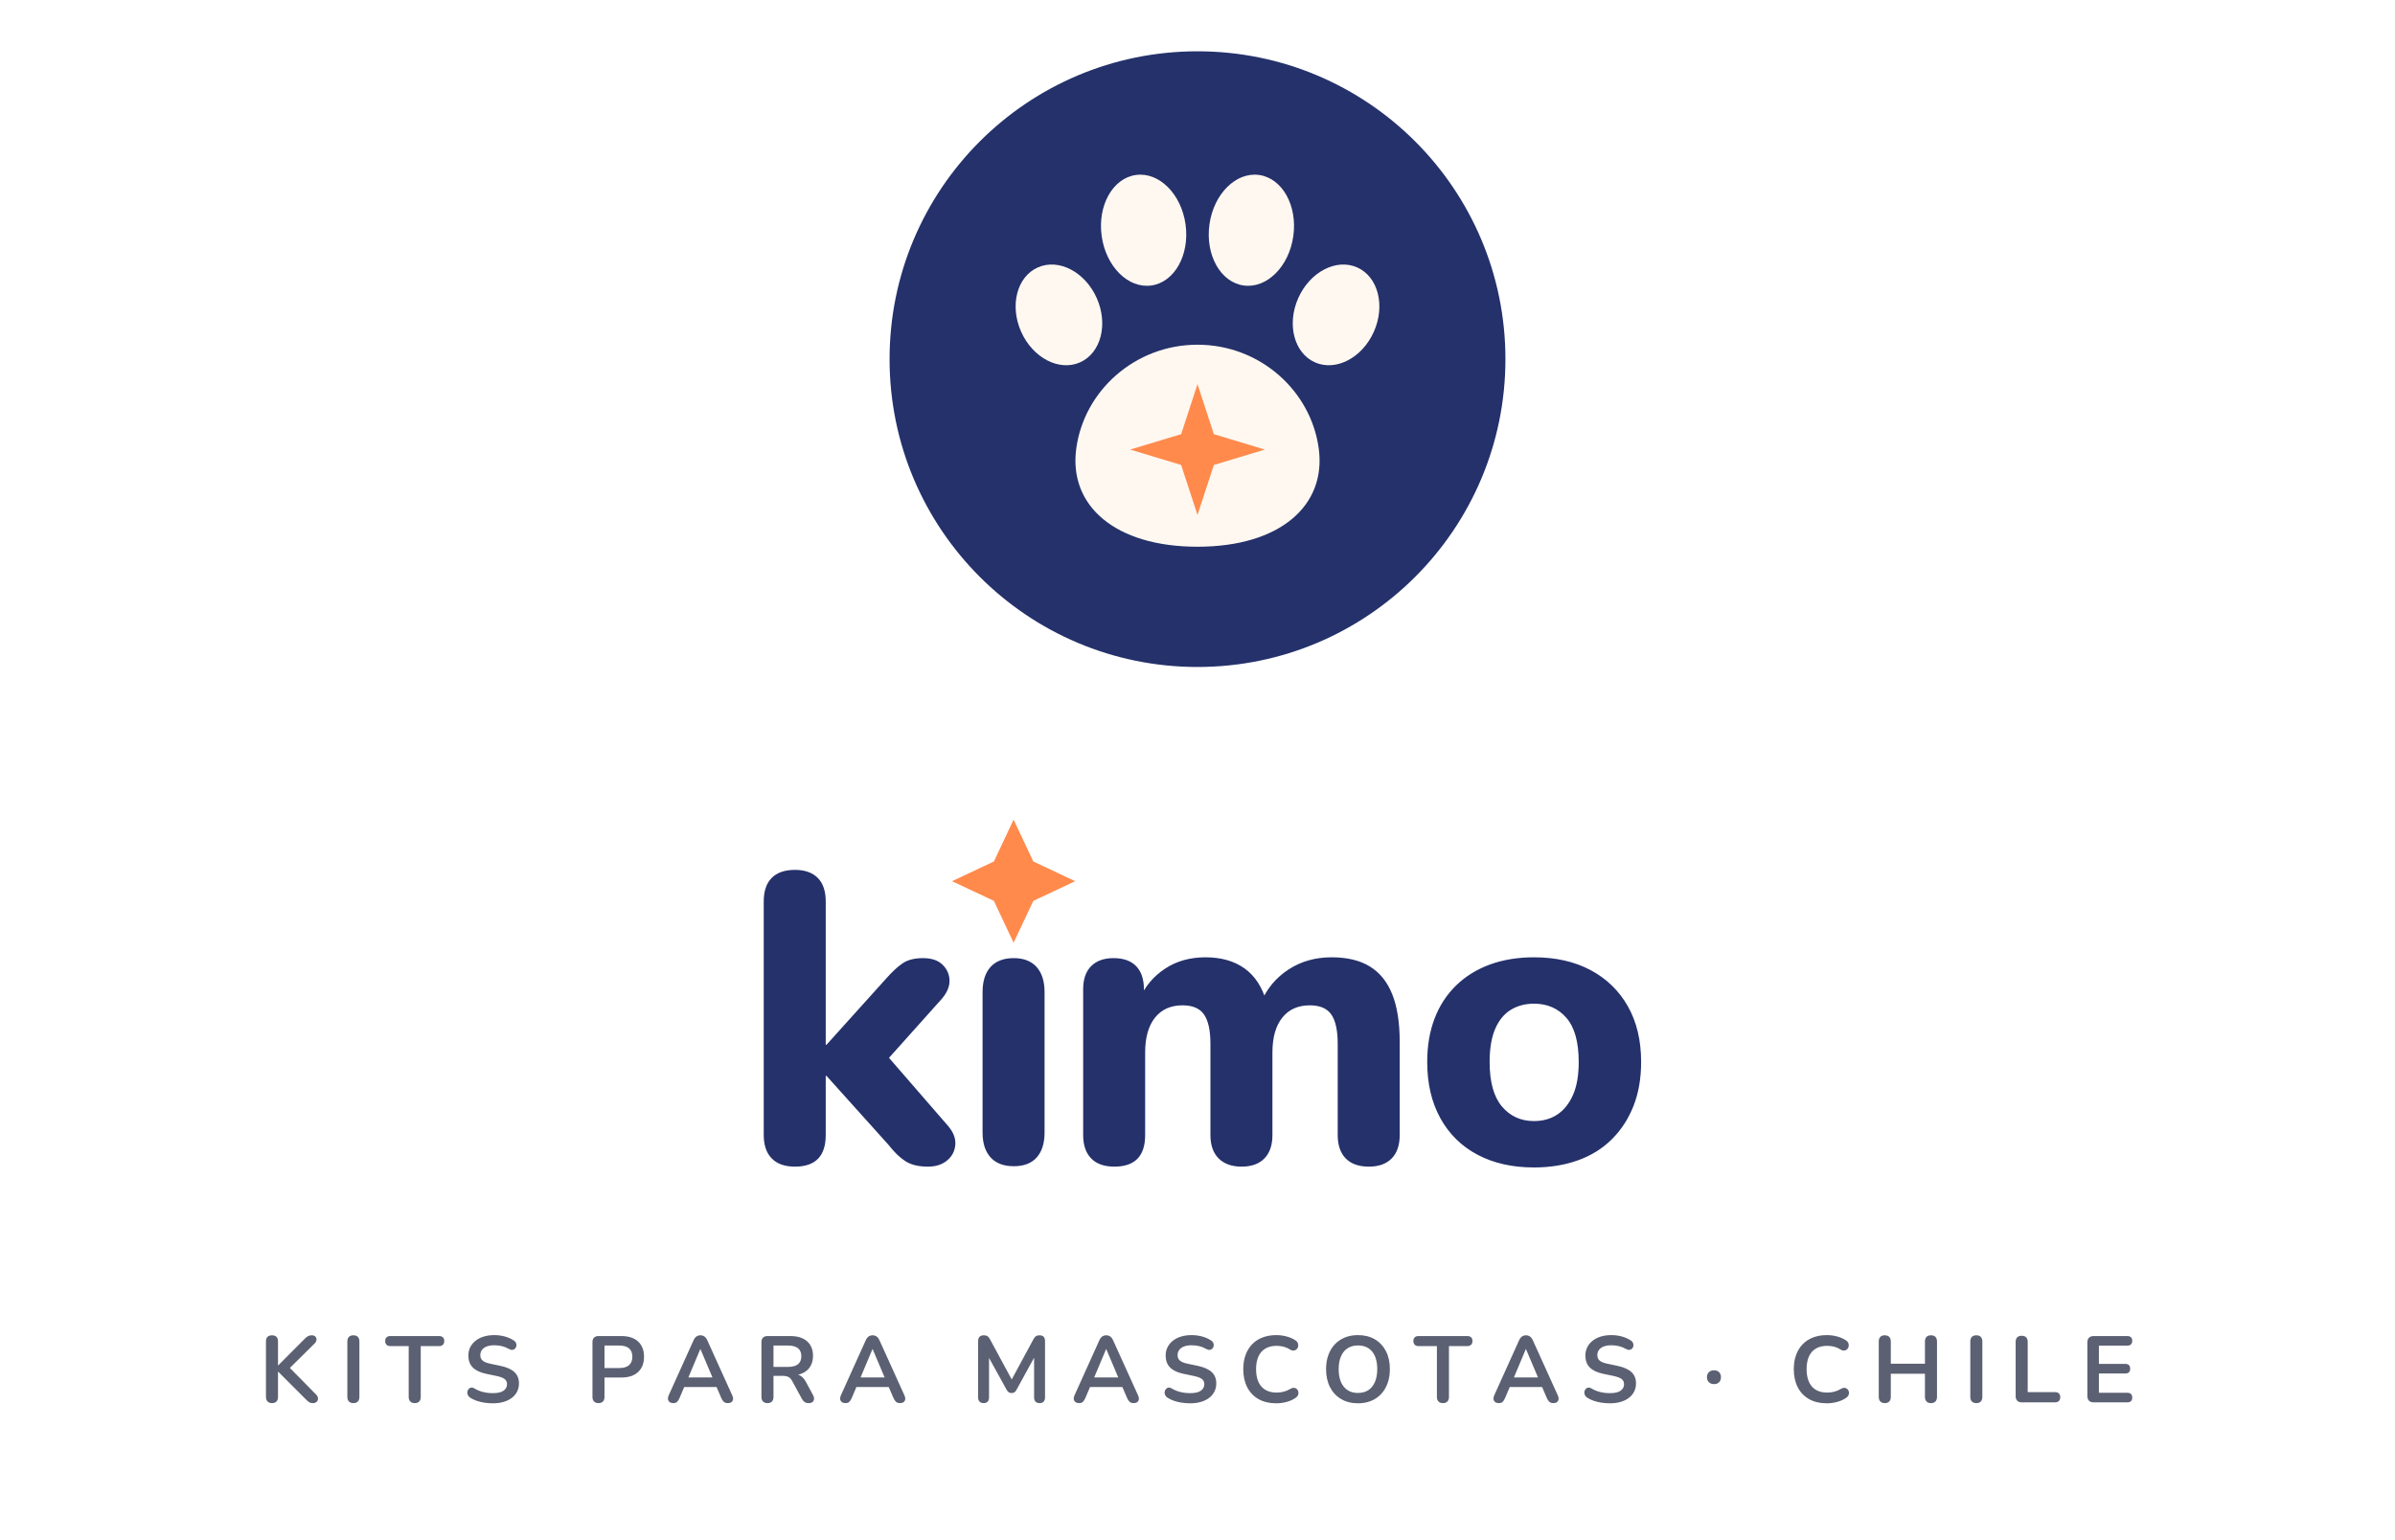
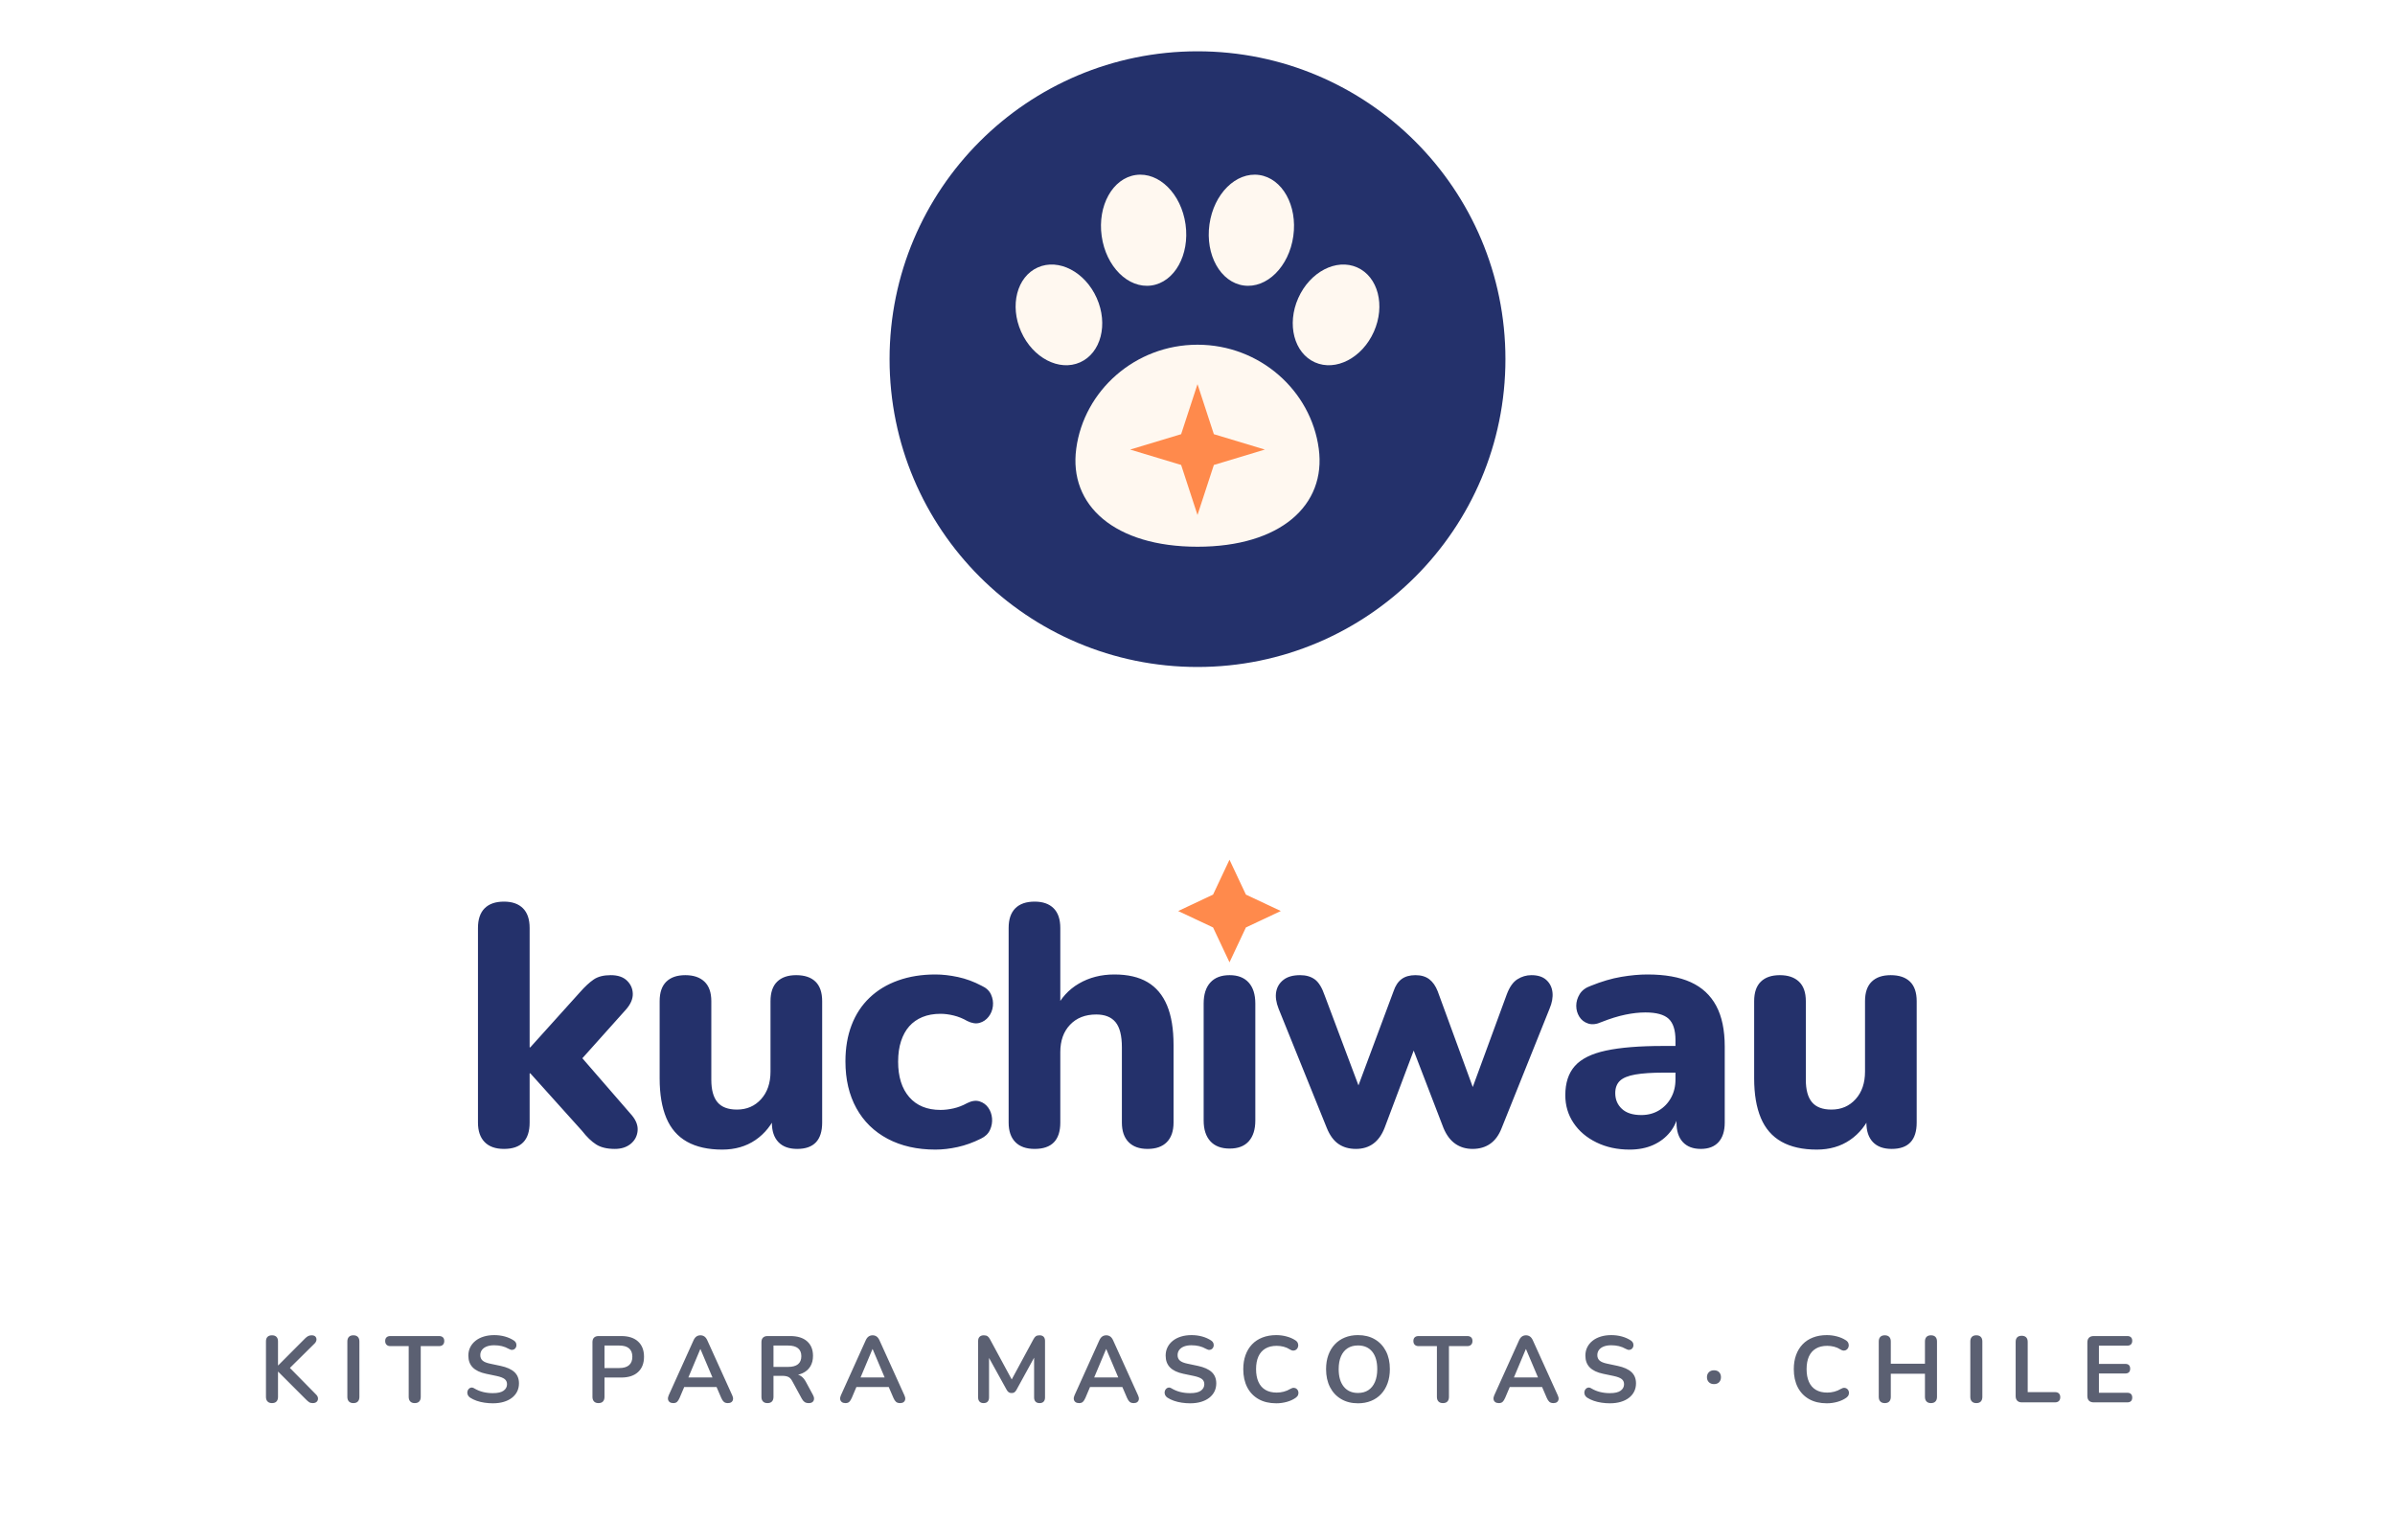
- <svg xmlns="http://www.w3.org/2000/svg" viewBox="0 0 280 180" role="img" aria-label="Kimo">
+ <svg xmlns="http://www.w3.org/2000/svg" viewBox="0 0 280 180" role="img" aria-label="Kuchiwau">
  <g transform="translate(104 6) scale(1.125)">
    <circle cx="32" cy="32" r="32" fill="#24316B" />
    <g fill="#FFF8F0">
      <path d="M32 51.5c-8.6 0-13.4-4.3-12.6-10.2.8-6 6.1-10.8 12.6-10.8s11.8 4.8 12.6 10.8c.8 5.9-4 10.2-12.6 10.2z" />
      <ellipse cx="17.6" cy="27.4" rx="4.3" ry="5.4" transform="rotate(-24 17.6 27.4)" />
      <ellipse cx="26.4" cy="18.6" rx="4.4" ry="5.8" transform="rotate(-8 26.4 18.6)" />
      <ellipse cx="37.6" cy="18.6" rx="4.4" ry="5.8" transform="rotate(8 37.6 18.6)" />
      <ellipse cx="46.4" cy="27.4" rx="4.3" ry="5.4" transform="rotate(24 46.4 27.4)" />
    </g>
    <path fill="#FF8A4C" d="M32 34.6l1.7 5.2 5.3 1.6-5.3 1.6L32 48.2l-1.7-5.2-5.3-1.6 5.3-1.6z" />
  </g>
-   <path fill="#24316B" d="M92.936 136.432Q91.16 136.432 90.224 135.472Q89.288 134.512 89.288 132.736V105.424Q89.288 103.6 90.224 102.664Q91.16 101.728 92.936 101.728Q94.664 101.728 95.6 102.664Q96.536 103.6 96.536 105.424V122.176H96.632L103.592 114.448Q104.648 113.248 105.536 112.648Q106.424 112.048 107.912 112.048Q109.4 112.048 110.192 112.816Q110.984 113.584 111.008 114.664Q111.032 115.744 110.072 116.848L102.728 125.056V122.32L110.888 131.728Q111.8 132.832 111.68 133.936Q111.56 135.04 110.696 135.736Q109.832 136.432 108.488 136.432Q106.856 136.432 105.872 135.808Q104.888 135.184 103.88 133.888L96.632 125.824H96.536V132.736Q96.536 136.432 92.936 136.432ZM118.52 136.384Q116.744 136.384 115.808 135.352Q114.872 134.32 114.872 132.448V116.032Q114.872 114.112 115.808 113.08Q116.744 112.048 118.52 112.048Q120.248 112.048 121.184 113.08Q122.12 114.112 122.12 116.032V132.448Q122.12 134.32 121.208 135.352Q120.296 136.384 118.52 136.384ZM130.28 136.432Q128.504 136.432 127.568 135.472Q126.632 134.512 126.632 132.736V115.696Q126.632 113.92 127.568 112.984Q128.504 112.048 130.184 112.048Q131.912 112.048 132.824 112.984Q133.736 113.92 133.736 115.696V118.768L133.208 116.848Q134.168 114.64 136.184 113.296Q138.2 111.952 140.936 111.952Q143.672 111.952 145.496 113.248Q147.32 114.544 148.088 117.232H147.416Q148.472 114.784 150.656 113.368Q152.84 111.952 155.672 111.952Q158.408 111.952 160.16 113.032Q161.912 114.112 162.776 116.296Q163.64 118.48 163.64 121.84V132.736Q163.64 134.512 162.704 135.472Q161.768 136.432 160.04 136.432Q158.264 136.432 157.328 135.472Q156.392 134.512 156.392 132.736V122.08Q156.392 119.728 155.648 118.648Q154.904 117.568 153.128 117.568Q151.064 117.568 149.912 119.008Q148.76 120.448 148.76 123.088V132.736Q148.76 134.512 147.824 135.472Q146.888 136.432 145.16 136.432Q143.432 136.432 142.472 135.472Q141.512 134.512 141.512 132.736V122.08Q141.512 119.728 140.768 118.648Q140.024 117.568 138.248 117.568Q136.184 117.568 135.032 119.008Q133.88 120.448 133.88 123.088V132.736Q133.88 136.432 130.28 136.432ZM179.336 136.528Q175.544 136.528 172.736 135.04Q169.928 133.552 168.392 130.768Q166.856 127.984 166.856 124.192Q166.856 121.36 167.72 119.104Q168.584 116.848 170.24 115.24Q171.896 113.632 174.2 112.792Q176.504 111.952 179.336 111.952Q183.128 111.952 185.936 113.44Q188.744 114.928 190.304 117.664Q191.864 120.4 191.864 124.192Q191.864 127.072 190.976 129.328Q190.088 131.584 188.456 133.216Q186.824 134.848 184.496 135.688Q182.168 136.528 179.336 136.528ZM179.336 131.104Q180.92 131.104 182.072 130.336Q183.224 129.568 183.896 128.056Q184.568 126.544 184.568 124.192Q184.568 120.688 183.128 119.032Q181.688 117.376 179.336 117.376Q177.8 117.376 176.624 118.096Q175.448 118.816 174.8 120.328Q174.152 121.84 174.152 124.192Q174.152 127.696 175.592 129.4Q177.032 131.104 179.336 131.104Z" />
-   <path fill="#FF8A4C" d="M118.5 95.85L120.804 100.746L125.7 103.05L120.804 105.354L118.5 110.25L116.196 105.354L111.3 103.05L116.196 100.746Z" />
+   <path fill="#24316B" d="M58.92 134.36Q57.44 134.36 56.66 133.56Q55.88 132.76 55.88 131.28V108.52Q55.88 107.0 56.66 106.22Q57.44 105.44 58.92 105.44Q60.36 105.44 61.14 106.22Q61.92 107.0 61.92 108.52V122.48H62.0L67.8 116.04Q68.68 115.04 69.42 114.54Q70.16 114.04 71.4 114.04Q72.64 114.04 73.3 114.68Q73.96 115.32 73.98 116.22Q74.0 117.12 73.2 118.04L67.08 124.88V122.6L73.88 130.44Q74.64 131.36 74.54 132.28Q74.44 133.2 73.72 133.78Q73.0 134.36 71.88 134.36Q70.52 134.36 69.7 133.84Q68.88 133.32 68.04 132.24L62.0 125.52H61.92V131.28Q61.92 134.36 58.92 134.36ZM84.44 134.44Q81.96 134.44 80.32 133.52Q78.68 132.6 77.9 130.74Q77.12 128.88 77.12 126.12V117.08Q77.12 115.56 77.9 114.8Q78.68 114.04 80.12 114.04Q81.56 114.04 82.36 114.8Q83.16 115.56 83.16 117.08V126.28Q83.16 128.04 83.88 128.9Q84.6 129.76 86.16 129.76Q87.88 129.76 88.98 128.54Q90.08 127.32 90.08 125.32V117.08Q90.08 115.56 90.86 114.8Q91.64 114.04 93.08 114.04Q94.56 114.04 95.34 114.8Q96.12 115.56 96.12 117.08V131.28Q96.12 134.36 93.2 134.36Q91.76 134.36 91.0 133.56Q90.24 132.76 90.24 131.28V128.6L90.84 130.16Q89.96 132.2 88.32 133.32Q86.68 134.44 84.44 134.44ZM109.36 134.44Q106.16 134.44 103.78 133.18Q101.4 131.92 100.12 129.6Q98.84 127.28 98.84 124.12Q98.84 121.76 99.56 119.88Q100.28 118.0 101.66 116.68Q103.04 115.36 105.0 114.66Q106.96 113.96 109.36 113.96Q110.6 113.96 112.0 114.26Q113.4 114.56 114.76 115.28Q115.56 115.64 115.86 116.3Q116.16 116.96 116.08 117.66Q116 118.36 115.58 118.9Q115.16 119.44 114.52 119.62Q113.88 119.8 113.08 119.4Q112.32 118.96 111.5 118.76Q110.68 118.56 109.96 118.56Q108.76 118.56 107.84 118.94Q106.92 119.32 106.3 120.02Q105.68 120.72 105.34 121.76Q105 122.8 105 124.16Q105 126.8 106.3 128.3Q107.6 129.8 109.96 129.8Q110.68 129.8 111.48 129.62Q112.28 129.44 113.08 129.0Q113.88 128.6 114.52 128.8Q115.16 129.0 115.54 129.54Q115.92 130.08 115.98 130.78Q116.04 131.48 115.74 132.14Q115.44 132.8 114.68 133.16Q113.32 133.84 111.96 134.14Q110.6 134.44 109.36 134.44ZM120.96 134.36Q119.48 134.36 118.7 133.56Q117.92 132.76 117.92 131.28V108.52Q117.92 107.0 118.7 106.22Q119.48 105.44 120.96 105.44Q122.4 105.44 123.18 106.22Q123.96 107.0 123.96 108.52V118.04H123.4Q124.32 116.08 126.14 115.02Q127.96 113.96 130.28 113.96Q132.64 113.96 134.16 114.86Q135.68 115.76 136.44 117.58Q137.2 119.4 137.2 122.2V131.28Q137.2 132.76 136.42 133.56Q135.64 134.36 134.16 134.36Q132.72 134.36 131.94 133.56Q131.16 132.76 131.16 131.28V122.48Q131.16 120.44 130.42 119.54Q129.68 118.64 128.16 118.64Q126.24 118.64 125.1 119.84Q123.96 121.04 123.96 123.04V131.28Q123.96 134.36 120.96 134.36ZM143.76 134.32Q142.28 134.32 141.5 133.46Q140.72 132.6 140.72 131.04V117.36Q140.72 115.76 141.5 114.9Q142.28 114.04 143.76 114.04Q145.2 114.04 145.98 114.9Q146.76 115.76 146.76 117.36V131.04Q146.76 132.6 146.0 133.46Q145.24 134.32 143.76 134.32ZM158.52 134.36Q157.32 134.36 156.48 133.78Q155.64 133.2 155.12 131.92L149.48 117.96Q149.04 116.84 149.2 115.98Q149.36 115.12 150.06 114.58Q150.76 114.04 152.0 114.04Q153.04 114.04 153.72 114.54Q154.4 115.04 154.88 116.44L159.28 128.16H158.36L162.92 115.92Q163.24 114.96 163.86 114.5Q164.48 114.04 165.48 114.04Q166.48 114.04 167.1 114.52Q167.72 115.0 168.08 115.92L172.56 128.16H171.8L176.16 116.28Q176.64 115.0 177.4 114.52Q178.16 114.04 179.04 114.04Q180.16 114.04 180.78 114.6Q181.4 115.16 181.5 116.04Q181.6 116.92 181.16 117.96L175.56 131.92Q175.08 133.16 174.22 133.76Q173.36 134.36 172.16 134.36Q171.0 134.36 170.14 133.76Q169.28 133.16 168.76 131.92L163.96 119.44H166.56L161.88 131.88Q161.4 133.12 160.56 133.74Q159.72 134.36 158.52 134.36ZM190.52 134.44Q188.36 134.44 186.64 133.6Q184.92 132.76 183.96 131.32Q183.0 129.88 183.0 128.08Q183.0 125.92 184.12 124.66Q185.24 123.4 187.76 122.86Q190.28 122.32 194.44 122.32H196.56V125.44H194.48Q192.44 125.44 191.18 125.66Q189.92 125.88 189.38 126.4Q188.84 126.92 188.84 127.84Q188.84 128.96 189.62 129.68Q190.4 130.4 191.88 130.4Q193.04 130.4 193.94 129.86Q194.84 129.32 195.36 128.38Q195.88 127.44 195.88 126.24V121.64Q195.88 119.88 195.08 119.14Q194.28 118.4 192.36 118.4Q191.28 118.4 190.02 118.66Q188.76 118.92 187.24 119.52Q186.36 119.92 185.68 119.7Q185.0 119.48 184.64 118.9Q184.28 118.32 184.28 117.62Q184.28 116.92 184.68 116.26Q185.08 115.6 186.0 115.28Q187.88 114.52 189.54 114.24Q191.2 113.96 192.6 113.96Q195.68 113.96 197.66 114.86Q199.64 115.76 200.64 117.62Q201.64 119.48 201.64 122.4V131.28Q201.64 132.76 200.92 133.56Q200.2 134.36 198.84 134.36Q197.48 134.36 196.74 133.56Q196.0 132.76 196.0 131.28V129.8L196.28 130.04Q196.04 131.4 195.26 132.38Q194.48 133.36 193.28 133.9Q192.08 134.44 190.52 134.44ZM212.4 134.44Q209.92 134.44 208.28 133.52Q206.64 132.6 205.86 130.74Q205.08 128.88 205.08 126.12V117.08Q205.08 115.56 205.86 114.8Q206.64 114.04 208.08 114.04Q209.52 114.04 210.32 114.8Q211.12 115.56 211.12 117.08V126.28Q211.12 128.04 211.84 128.9Q212.56 129.76 214.12 129.76Q215.84 129.76 216.94 128.54Q218.04 127.32 218.04 125.32V117.08Q218.04 115.56 218.82 114.8Q219.6 114.04 221.04 114.04Q222.52 114.04 223.3 114.8Q224.08 115.56 224.08 117.08V131.28Q224.08 134.36 221.16 134.36Q219.72 134.36 218.96 133.56Q218.2 132.76 218.2 131.28V128.6L218.8 130.16Q217.92 132.2 216.28 133.32Q214.64 134.44 212.4 134.44Z" />
+   <path fill="#FF8A4C" d="M143.74 100.54L145.66 104.62L149.74 106.54L145.66 108.46L143.74 112.54L141.82 108.46L137.74 106.54L141.82 104.62Z" />
  <path fill="#5B6072" d="M31.798 164.088Q31.457 164.088 31.276 163.895Q31.094 163.703 31.094 163.362V156.872Q31.094 156.52 31.276 156.339Q31.457 156.157 31.798 156.157Q32.139 156.157 32.321 156.339Q32.502 156.52 32.502 156.872V159.677H32.524L35.681 156.509Q35.857 156.333 36.033 156.245Q36.209 156.157 36.429 156.157Q36.748 156.157 36.886 156.322Q37.023 156.487 36.996 156.707Q36.968 156.927 36.781 157.114L33.569 160.293L33.58 159.655L36.935 163.065Q37.166 163.285 37.177 163.527Q37.188 163.769 37.029 163.928Q36.869 164.088 36.561 164.088Q36.297 164.088 36.138 163.978Q35.978 163.868 35.769 163.659L32.524 160.414H32.502V163.362Q32.502 163.703 32.326 163.895Q32.15 164.088 31.798 164.088ZM41.313 164.088Q40.972 164.088 40.791 163.895Q40.609 163.703 40.609 163.362V156.883Q40.609 156.531 40.791 156.344Q40.972 156.157 41.313 156.157Q41.654 156.157 41.836 156.344Q42.017 156.531 42.017 156.883V163.362Q42.017 163.703 41.841 163.895Q41.665 164.088 41.313 164.088ZM48.485 164.088Q48.144 164.088 47.963 163.895Q47.781 163.703 47.781 163.362V157.422H45.636Q45.35 157.422 45.191 157.262Q45.031 157.103 45.031 156.828Q45.031 156.542 45.191 156.394Q45.35 156.245 45.636 156.245H51.334Q51.62 156.245 51.78 156.394Q51.939 156.542 51.939 156.828Q51.939 157.103 51.78 157.262Q51.62 157.422 51.334 157.422H49.189V163.362Q49.189 163.703 49.013 163.895Q48.837 164.088 48.485 164.088ZM57.615 164.11Q57.131 164.11 56.647 164.038Q56.163 163.967 55.734 163.819Q55.305 163.67 54.964 163.45Q54.766 163.318 54.689 163.131Q54.612 162.944 54.64 162.762Q54.667 162.581 54.783 162.444Q54.898 162.306 55.074 162.273Q55.25 162.24 55.459 162.372Q55.943 162.658 56.482 162.79Q57.021 162.922 57.615 162.922Q58.484 162.922 58.88 162.63Q59.276 162.339 59.276 161.877Q59.276 161.492 58.996 161.272Q58.715 161.052 58.033 160.909L56.823 160.656Q55.778 160.436 55.267 159.913Q54.755 159.391 54.755 158.533Q54.755 157.994 54.975 157.554Q55.195 157.114 55.597 156.795Q55.998 156.476 56.554 156.305Q57.109 156.135 57.78 156.135Q58.44 156.135 59.034 156.3Q59.628 156.465 60.101 156.784Q60.277 156.905 60.338 157.081Q60.398 157.257 60.365 157.428Q60.332 157.598 60.211 157.719Q60.09 157.84 59.909 157.862Q59.727 157.884 59.496 157.752Q59.089 157.521 58.671 157.422Q58.253 157.323 57.769 157.323Q57.263 157.323 56.9 157.466Q56.537 157.609 56.345 157.868Q56.152 158.126 56.152 158.478Q56.152 158.874 56.416 159.111Q56.68 159.347 57.318 159.479L58.517 159.732Q59.606 159.963 60.14 160.458Q60.673 160.953 60.673 161.778Q60.673 162.306 60.459 162.735Q60.244 163.164 59.843 163.472Q59.441 163.78 58.88 163.945Q58.319 164.11 57.615 164.11ZM69.968 164.088Q69.627 164.088 69.446 163.895Q69.264 163.703 69.264 163.362V156.96Q69.264 156.608 69.451 156.427Q69.638 156.245 69.979 156.245H72.63Q73.906 156.245 74.599 156.883Q75.292 157.521 75.292 158.665Q75.292 159.809 74.599 160.452Q73.906 161.096 72.63 161.096H70.672V163.362Q70.672 163.703 70.496 163.895Q70.32 164.088 69.968 164.088ZM70.672 159.985H72.41Q73.158 159.985 73.543 159.649Q73.928 159.314 73.928 158.665Q73.928 158.016 73.543 157.686Q73.158 157.356 72.41 157.356H70.672ZM78.713 164.088Q78.449 164.088 78.29 163.967Q78.13 163.846 78.097 163.642Q78.064 163.439 78.174 163.186L81.078 156.751Q81.221 156.432 81.425 156.294Q81.628 156.157 81.892 156.157Q82.145 156.157 82.349 156.294Q82.552 156.432 82.695 156.751L85.61 163.186Q85.731 163.439 85.698 163.648Q85.665 163.857 85.511 163.972Q85.357 164.088 85.104 164.088Q84.796 164.088 84.626 163.94Q84.455 163.791 84.323 163.483L83.608 161.822L84.202 162.207H79.56L80.154 161.822L79.45 163.483Q79.307 163.802 79.153 163.945Q78.999 164.088 78.713 164.088ZM81.87 157.774 80.33 161.437 80.044 161.085H83.718L83.443 161.437L81.892 157.774ZM89.724 164.088Q89.383 164.088 89.202 163.895Q89.02 163.703 89.02 163.362V156.96Q89.02 156.608 89.207 156.427Q89.394 156.245 89.735 156.245H92.386Q93.662 156.245 94.355 156.856Q95.048 157.466 95.048 158.566Q95.048 159.281 94.735 159.798Q94.421 160.315 93.827 160.59Q93.233 160.865 92.386 160.865L92.485 160.7H92.848Q93.299 160.7 93.635 160.92Q93.97 161.14 94.223 161.613L95.048 163.142Q95.18 163.373 95.169 163.593Q95.158 163.813 95.004 163.95Q94.85 164.088 94.553 164.088Q94.256 164.088 94.069 163.962Q93.882 163.835 93.739 163.571L92.628 161.525Q92.43 161.151 92.161 161.024Q91.891 160.898 91.473 160.898H90.428V163.362Q90.428 163.703 90.252 163.895Q90.076 164.088 89.724 164.088ZM90.428 159.853H92.144Q92.903 159.853 93.294 159.54Q93.684 159.226 93.684 158.599Q93.684 157.983 93.294 157.669Q92.903 157.356 92.144 157.356H90.428ZM98.843 164.088Q98.579 164.088 98.42 163.967Q98.26 163.846 98.227 163.642Q98.194 163.439 98.304 163.186L101.208 156.751Q101.351 156.432 101.555 156.294Q101.758 156.157 102.022 156.157Q102.275 156.157 102.479 156.294Q102.682 156.432 102.825 156.751L105.74 163.186Q105.861 163.439 105.828 163.648Q105.795 163.857 105.641 163.972Q105.487 164.088 105.234 164.088Q104.926 164.088 104.756 163.94Q104.585 163.791 104.453 163.483L103.738 161.822L104.332 162.207H99.69L100.284 161.822L99.58 163.483Q99.437 163.802 99.283 163.945Q99.129 164.088 98.843 164.088ZM102 157.774 100.46 161.437 100.174 161.085H103.848L103.573 161.437L102.022 157.774ZM114.991 164.088Q114.683 164.088 114.518 163.912Q114.353 163.736 114.353 163.428V156.817Q114.353 156.498 114.529 156.327Q114.705 156.157 115.013 156.157Q115.288 156.157 115.448 156.262Q115.607 156.366 115.739 156.619L118.456 161.646H118.104L120.821 156.619Q120.953 156.366 121.107 156.262Q121.261 156.157 121.536 156.157Q121.844 156.157 122.009 156.327Q122.174 156.498 122.174 156.817V163.428Q122.174 163.736 122.015 163.912Q121.855 164.088 121.536 164.088Q121.228 164.088 121.063 163.912Q120.898 163.736 120.898 163.428V158.335H121.14L118.83 162.548Q118.72 162.735 118.599 162.823Q118.478 162.911 118.269 162.911Q118.06 162.911 117.928 162.817Q117.796 162.724 117.697 162.548L115.365 158.324H115.629V163.428Q115.629 163.736 115.47 163.912Q115.31 164.088 114.991 164.088ZM126.156 164.088Q125.892 164.088 125.733 163.967Q125.573 163.846 125.54 163.642Q125.507 163.439 125.617 163.186L128.521 156.751Q128.664 156.432 128.868 156.294Q129.071 156.157 129.335 156.157Q129.588 156.157 129.792 156.294Q129.995 156.432 130.138 156.751L133.053 163.186Q133.174 163.439 133.142 163.648Q133.108 163.857 132.954 163.972Q132.8 164.088 132.547 164.088Q132.239 164.088 132.069 163.94Q131.898 163.791 131.766 163.483L131.051 161.822L131.645 162.207H127.003L127.597 161.822L126.893 163.483Q126.75 163.802 126.596 163.945Q126.442 164.088 126.156 164.088ZM129.313 157.774 127.773 161.437 127.487 161.085H131.161L130.886 161.437L129.335 157.774ZM139.136 164.11Q138.652 164.11 138.168 164.038Q137.684 163.967 137.255 163.819Q136.826 163.67 136.485 163.45Q136.287 163.318 136.21 163.131Q136.133 162.944 136.161 162.762Q136.188 162.581 136.304 162.444Q136.419 162.306 136.595 162.273Q136.771 162.24 136.98 162.372Q137.464 162.658 138.003 162.79Q138.542 162.922 139.136 162.922Q140.005 162.922 140.401 162.63Q140.797 162.339 140.797 161.877Q140.797 161.492 140.517 161.272Q140.236 161.052 139.554 160.909L138.344 160.656Q137.299 160.436 136.788 159.913Q136.276 159.391 136.276 158.533Q136.276 157.994 136.496 157.554Q136.716 157.114 137.118 156.795Q137.519 156.476 138.075 156.305Q138.63 156.135 139.301 156.135Q139.961 156.135 140.555 156.3Q141.149 156.465 141.622 156.784Q141.798 156.905 141.859 157.081Q141.919 157.257 141.886 157.428Q141.853 157.598 141.732 157.719Q141.611 157.84 141.43 157.862Q141.248 157.884 141.017 157.752Q140.61 157.521 140.192 157.422Q139.774 157.323 139.29 157.323Q138.784 157.323 138.421 157.466Q138.058 157.609 137.866 157.868Q137.673 158.126 137.673 158.478Q137.673 158.874 137.937 159.111Q138.201 159.347 138.839 159.479L140.038 159.732Q141.127 159.963 141.661 160.458Q142.194 160.953 142.194 161.778Q142.194 162.306 141.98 162.735Q141.765 163.164 141.364 163.472Q140.962 163.78 140.401 163.945Q139.84 164.11 139.136 164.11ZM149.212 164.11Q148.002 164.11 147.139 163.62Q146.275 163.131 145.813 162.234Q145.351 161.338 145.351 160.117Q145.351 159.204 145.615 158.473Q145.879 157.741 146.374 157.219Q146.869 156.696 147.59 156.416Q148.31 156.135 149.212 156.135Q149.817 156.135 150.4 156.289Q150.983 156.443 151.423 156.729Q151.654 156.872 151.731 157.076Q151.808 157.279 151.764 157.471Q151.72 157.664 151.583 157.796Q151.445 157.928 151.242 157.945Q151.038 157.961 150.796 157.807Q150.455 157.587 150.059 157.488Q149.663 157.389 149.256 157.389Q148.475 157.389 147.936 157.708Q147.397 158.027 147.122 158.632Q146.847 159.237 146.847 160.117Q146.847 160.986 147.122 161.602Q147.397 162.218 147.936 162.537Q148.475 162.856 149.256 162.856Q149.674 162.856 150.081 162.751Q150.488 162.647 150.851 162.427Q151.093 162.284 151.286 162.3Q151.478 162.317 151.61 162.438Q151.742 162.559 151.786 162.74Q151.83 162.922 151.764 163.114Q151.698 163.307 151.5 163.45Q151.06 163.769 150.45 163.94Q149.839 164.11 149.212 164.11ZM158.76 164.11Q157.638 164.11 156.797 163.615Q155.955 163.12 155.493 162.224Q155.031 161.327 155.031 160.117Q155.031 159.204 155.295 158.473Q155.559 157.741 156.049 157.219Q156.538 156.696 157.226 156.416Q157.913 156.135 158.76 156.135Q159.893 156.135 160.729 156.625Q161.565 157.114 162.027 158.005Q162.489 158.896 162.489 160.106Q162.489 161.019 162.225 161.756Q161.961 162.493 161.472 163.021Q160.982 163.549 160.295 163.829Q159.607 164.11 158.76 164.11ZM158.76 162.9Q159.475 162.9 159.976 162.57Q160.476 162.24 160.746 161.613Q161.015 160.986 161.015 160.117Q161.015 158.797 160.427 158.071Q159.838 157.345 158.76 157.345Q158.056 157.345 157.55 157.669Q157.044 157.994 156.775 158.615Q156.505 159.237 156.505 160.117Q156.505 161.426 157.099 162.163Q157.693 162.9 158.76 162.9ZM168.693 164.088Q168.352 164.088 168.171 163.895Q167.989 163.703 167.989 163.362V157.422H165.844Q165.558 157.422 165.399 157.262Q165.239 157.103 165.239 156.828Q165.239 156.542 165.399 156.394Q165.558 156.245 165.844 156.245H171.542Q171.828 156.245 171.988 156.394Q172.147 156.542 172.147 156.828Q172.147 157.103 171.988 157.262Q171.828 157.422 171.542 157.422H169.397V163.362Q169.397 163.703 169.221 163.895Q169.045 164.088 168.693 164.088ZM175.227 164.088Q174.963 164.088 174.804 163.967Q174.644 163.846 174.611 163.642Q174.578 163.439 174.688 163.186L177.592 156.751Q177.735 156.432 177.939 156.294Q178.142 156.157 178.406 156.157Q178.659 156.157 178.863 156.294Q179.066 156.432 179.209 156.751L182.124 163.186Q182.245 163.439 182.212 163.648Q182.179 163.857 182.025 163.972Q181.871 164.088 181.618 164.088Q181.31 164.088 181.14 163.94Q180.969 163.791 180.837 163.483L180.122 161.822L180.716 162.207H176.074L176.668 161.822L175.964 163.483Q175.821 163.802 175.667 163.945Q175.513 164.088 175.227 164.088ZM178.384 157.774 176.844 161.437 176.558 161.085H180.232L179.957 161.437L178.406 157.774ZM188.208 164.11Q187.724 164.11 187.24 164.038Q186.756 163.967 186.327 163.819Q185.898 163.67 185.556 163.45Q185.358 163.318 185.281 163.131Q185.204 162.944 185.232 162.762Q185.26 162.581 185.375 162.444Q185.49 162.306 185.666 162.273Q185.843 162.24 186.052 162.372Q186.536 162.658 187.075 162.79Q187.613 162.922 188.208 162.922Q189.077 162.922 189.473 162.63Q189.869 162.339 189.869 161.877Q189.869 161.492 189.588 161.272Q189.308 161.052 188.625 160.909L187.416 160.656Q186.37 160.436 185.859 159.913Q185.347 159.391 185.347 158.533Q185.347 157.994 185.567 157.554Q185.787 157.114 186.189 156.795Q186.59 156.476 187.146 156.305Q187.702 156.135 188.373 156.135Q189.032 156.135 189.626 156.3Q190.22 156.465 190.694 156.784Q190.869 156.905 190.93 157.081Q190.99 157.257 190.957 157.428Q190.924 157.598 190.803 157.719Q190.683 157.84 190.501 157.862Q190.32 157.884 190.089 157.752Q189.681 157.521 189.263 157.422Q188.845 157.323 188.362 157.323Q187.856 157.323 187.493 157.466Q187.13 157.609 186.937 157.868Q186.744 158.126 186.744 158.478Q186.744 158.874 187.008 159.111Q187.273 159.347 187.911 159.479L189.109 159.732Q190.198 159.963 190.732 160.458Q191.266 160.953 191.266 161.778Q191.266 162.306 191.051 162.735Q190.837 163.164 190.435 163.472Q190.034 163.78 189.472 163.945Q188.911 164.11 188.208 164.11ZM200.385 161.866Q200.011 161.866 199.785 161.641Q199.56 161.415 199.56 161.052Q199.56 160.7 199.785 160.474Q200.011 160.249 200.385 160.249Q200.769 160.249 200.984 160.474Q201.198 160.7 201.198 161.052Q201.198 161.415 200.984 161.641Q200.769 161.866 200.385 161.866ZM213.574 164.11Q212.364 164.11 211.5 163.62Q210.637 163.131 210.175 162.234Q209.713 161.338 209.713 160.117Q209.713 159.204 209.976 158.473Q210.24 157.741 210.736 157.219Q211.231 156.696 211.951 156.416Q212.672 156.135 213.574 156.135Q214.179 156.135 214.762 156.289Q215.345 156.443 215.785 156.729Q216.016 156.872 216.093 157.076Q216.169 157.279 216.125 157.471Q216.082 157.664 215.944 157.796Q215.806 157.928 215.603 157.945Q215.4 157.961 215.157 157.807Q214.817 157.587 214.421 157.488Q214.025 157.389 213.618 157.389Q212.837 157.389 212.298 157.708Q211.758 158.027 211.483 158.632Q211.209 159.237 211.209 160.117Q211.209 160.986 211.483 161.602Q211.758 162.218 212.298 162.537Q212.837 162.856 213.618 162.856Q214.036 162.856 214.442 162.751Q214.85 162.647 215.213 162.427Q215.455 162.284 215.647 162.3Q215.84 162.317 215.971 162.438Q216.103 162.559 216.148 162.74Q216.192 162.922 216.126 163.114Q216.06 163.307 215.862 163.45Q215.422 163.769 214.811 163.94Q214.201 164.11 213.574 164.11ZM220.35 164.088Q220.009 164.088 219.827 163.895Q219.646 163.703 219.646 163.362V156.883Q219.646 156.531 219.827 156.344Q220.009 156.157 220.35 156.157Q220.691 156.157 220.872 156.344Q221.054 156.531 221.054 156.883V159.479H225.047V156.883Q225.047 156.531 225.228 156.344Q225.41 156.157 225.751 156.157Q226.092 156.157 226.273 156.344Q226.455 156.531 226.455 156.883V163.362Q226.455 163.703 226.273 163.895Q226.092 164.088 225.751 164.088Q225.41 164.088 225.228 163.895Q225.047 163.703 225.047 163.362V160.656H221.054V163.362Q221.054 163.703 220.877 163.895Q220.702 164.088 220.35 164.088ZM231.053 164.088Q230.712 164.088 230.53 163.895Q230.349 163.703 230.349 163.362V156.883Q230.349 156.531 230.53 156.344Q230.712 156.157 231.053 156.157Q231.394 156.157 231.575 156.344Q231.757 156.531 231.757 156.883V163.362Q231.757 163.703 231.581 163.895Q231.405 164.088 231.053 164.088ZM236.366 164.0Q236.025 164.0 235.838 163.808Q235.651 163.615 235.651 163.274V156.927Q235.651 156.575 235.832 156.393Q236.014 156.212 236.355 156.212Q236.696 156.212 236.877 156.393Q237.059 156.575 237.059 156.927V162.801H240.249Q240.546 162.801 240.705 162.955Q240.865 163.109 240.865 163.395Q240.865 163.681 240.705 163.841Q240.546 164.0 240.249 164.0ZM244.781 164.0Q244.418 164.0 244.225 163.808Q244.033 163.615 244.033 163.252V156.993Q244.033 156.63 244.225 156.438Q244.418 156.245 244.781 156.245H248.708Q248.983 156.245 249.131 156.388Q249.28 156.531 249.28 156.795Q249.28 157.07 249.131 157.219Q248.983 157.367 248.708 157.367H245.386V159.501H248.466Q248.752 159.501 248.895 159.644Q249.038 159.787 249.038 160.062Q249.038 160.337 248.895 160.48Q248.752 160.623 248.466 160.623H245.386V162.878H248.708Q248.983 162.878 249.131 163.021Q249.28 163.164 249.28 163.439Q249.28 163.714 249.131 163.857Q248.983 164.0 248.708 164.0Z" />
</svg>
